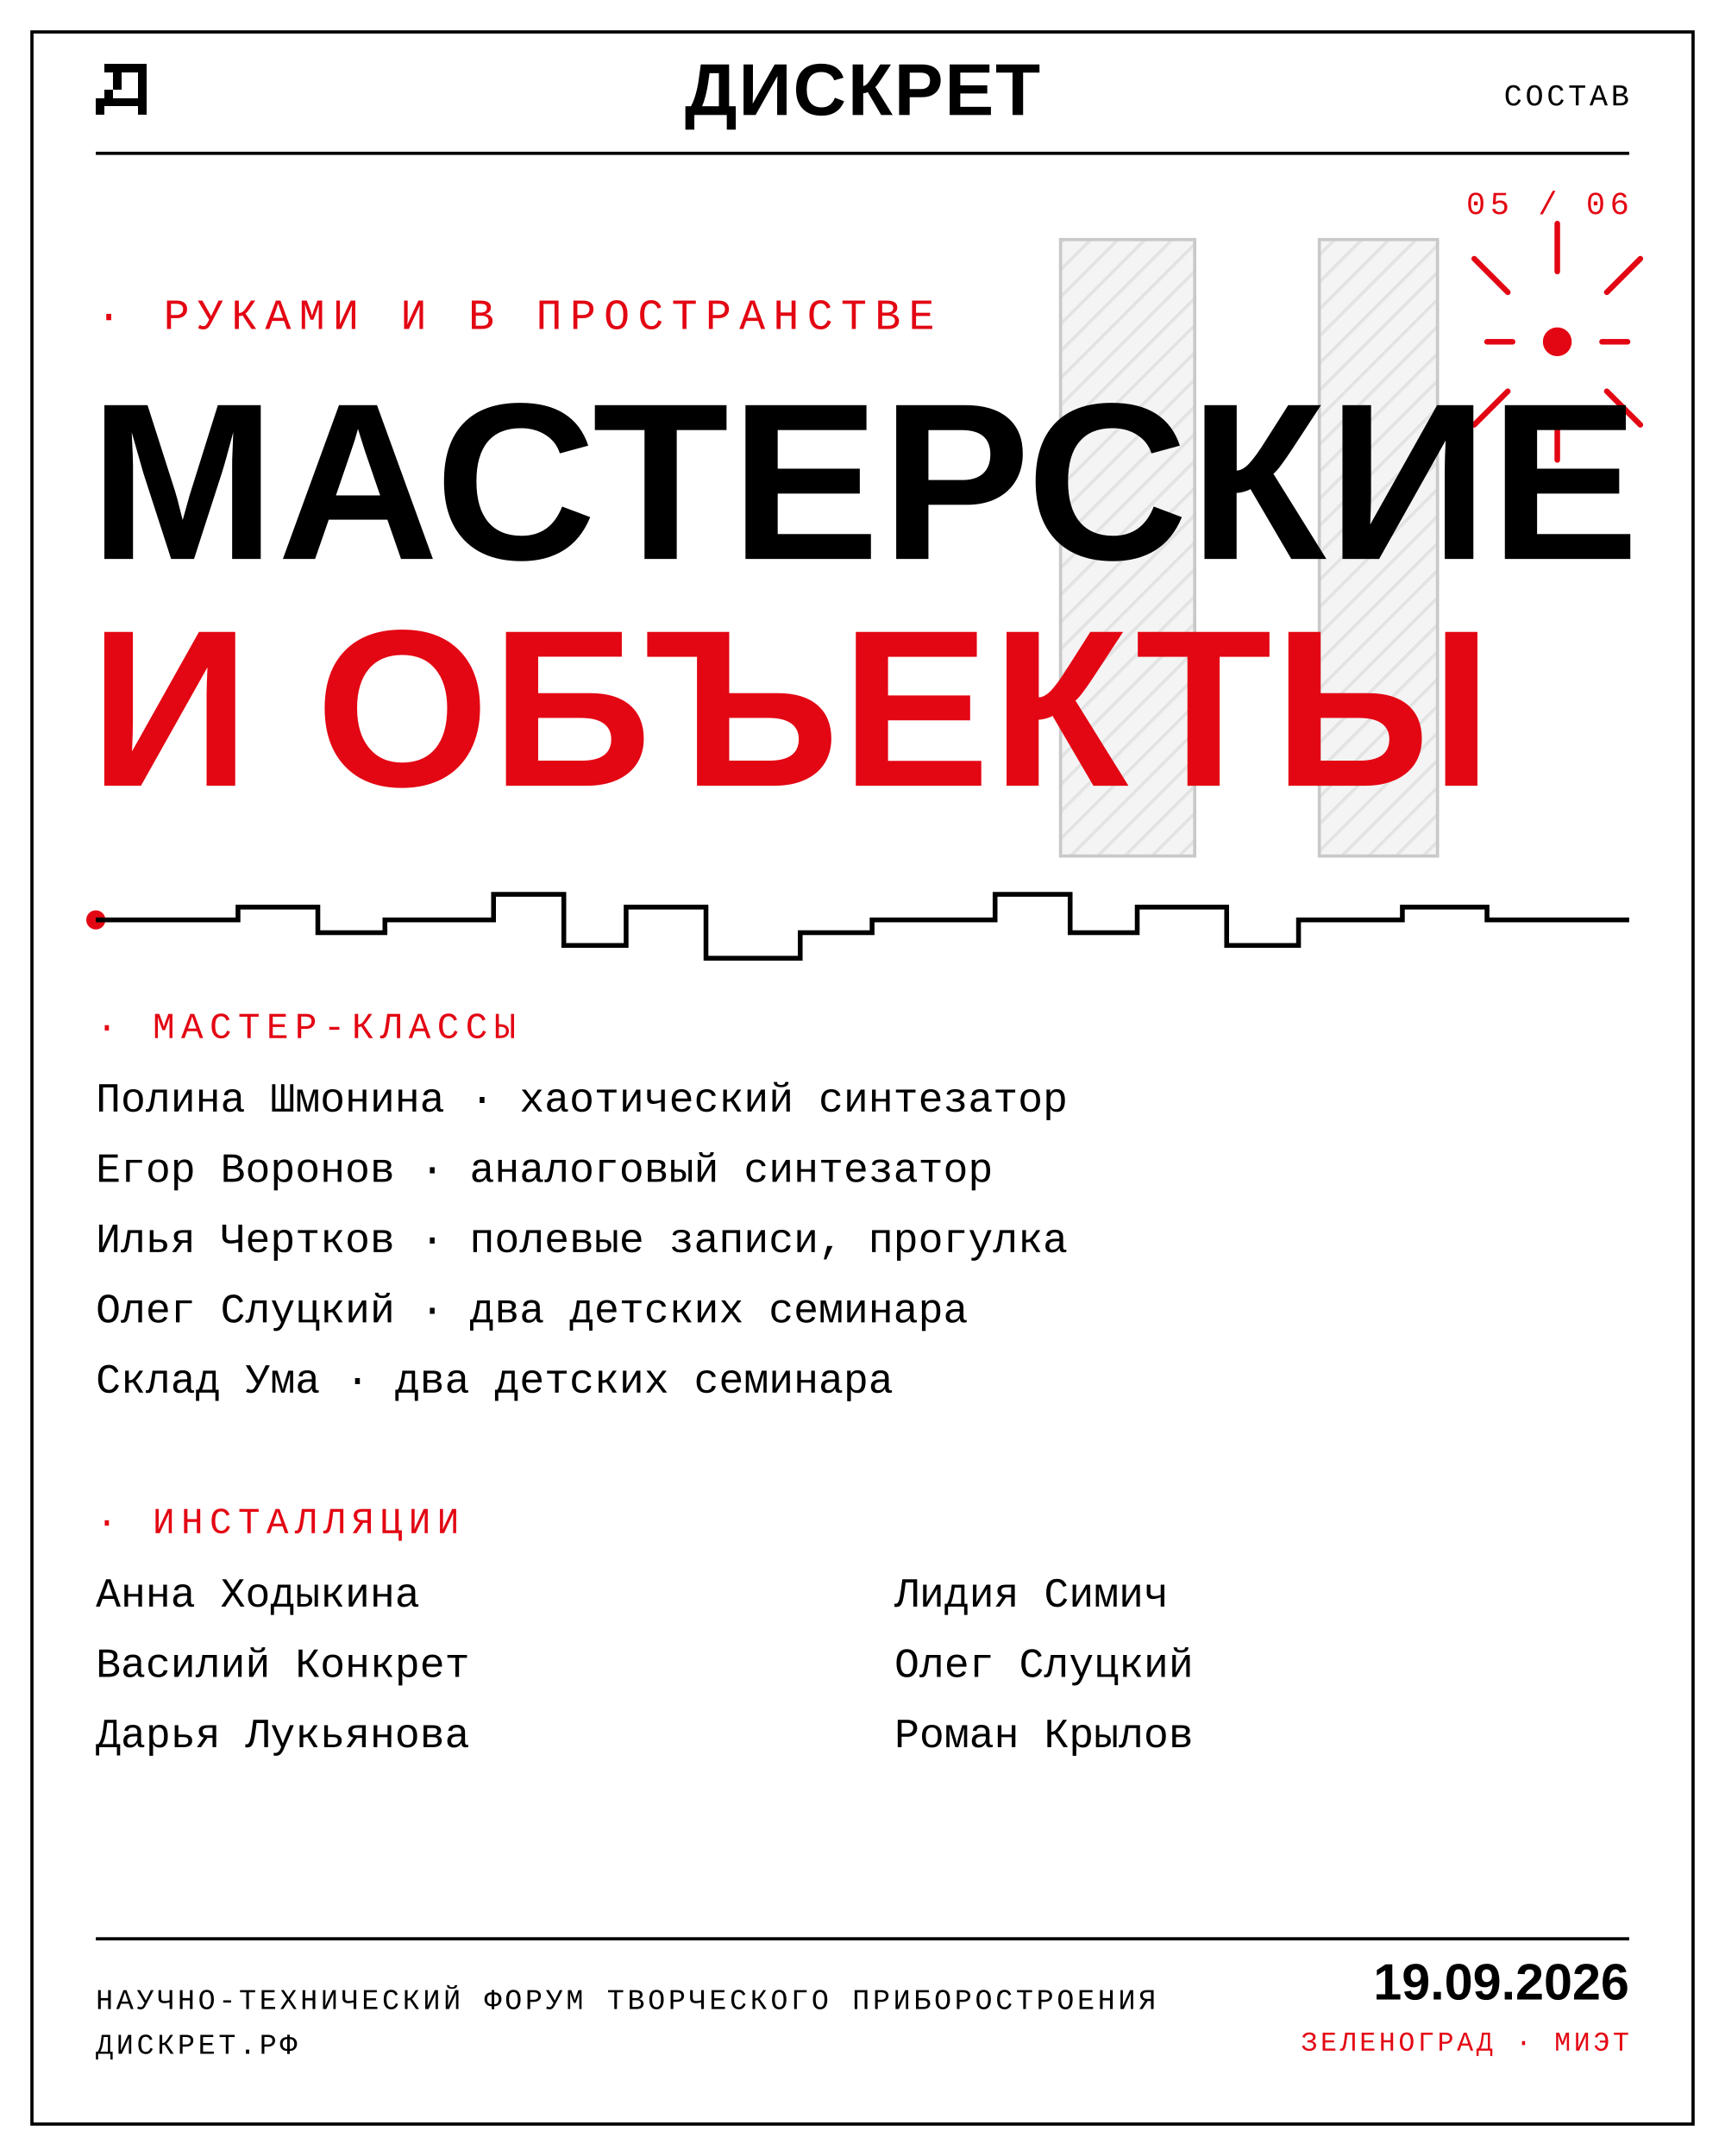
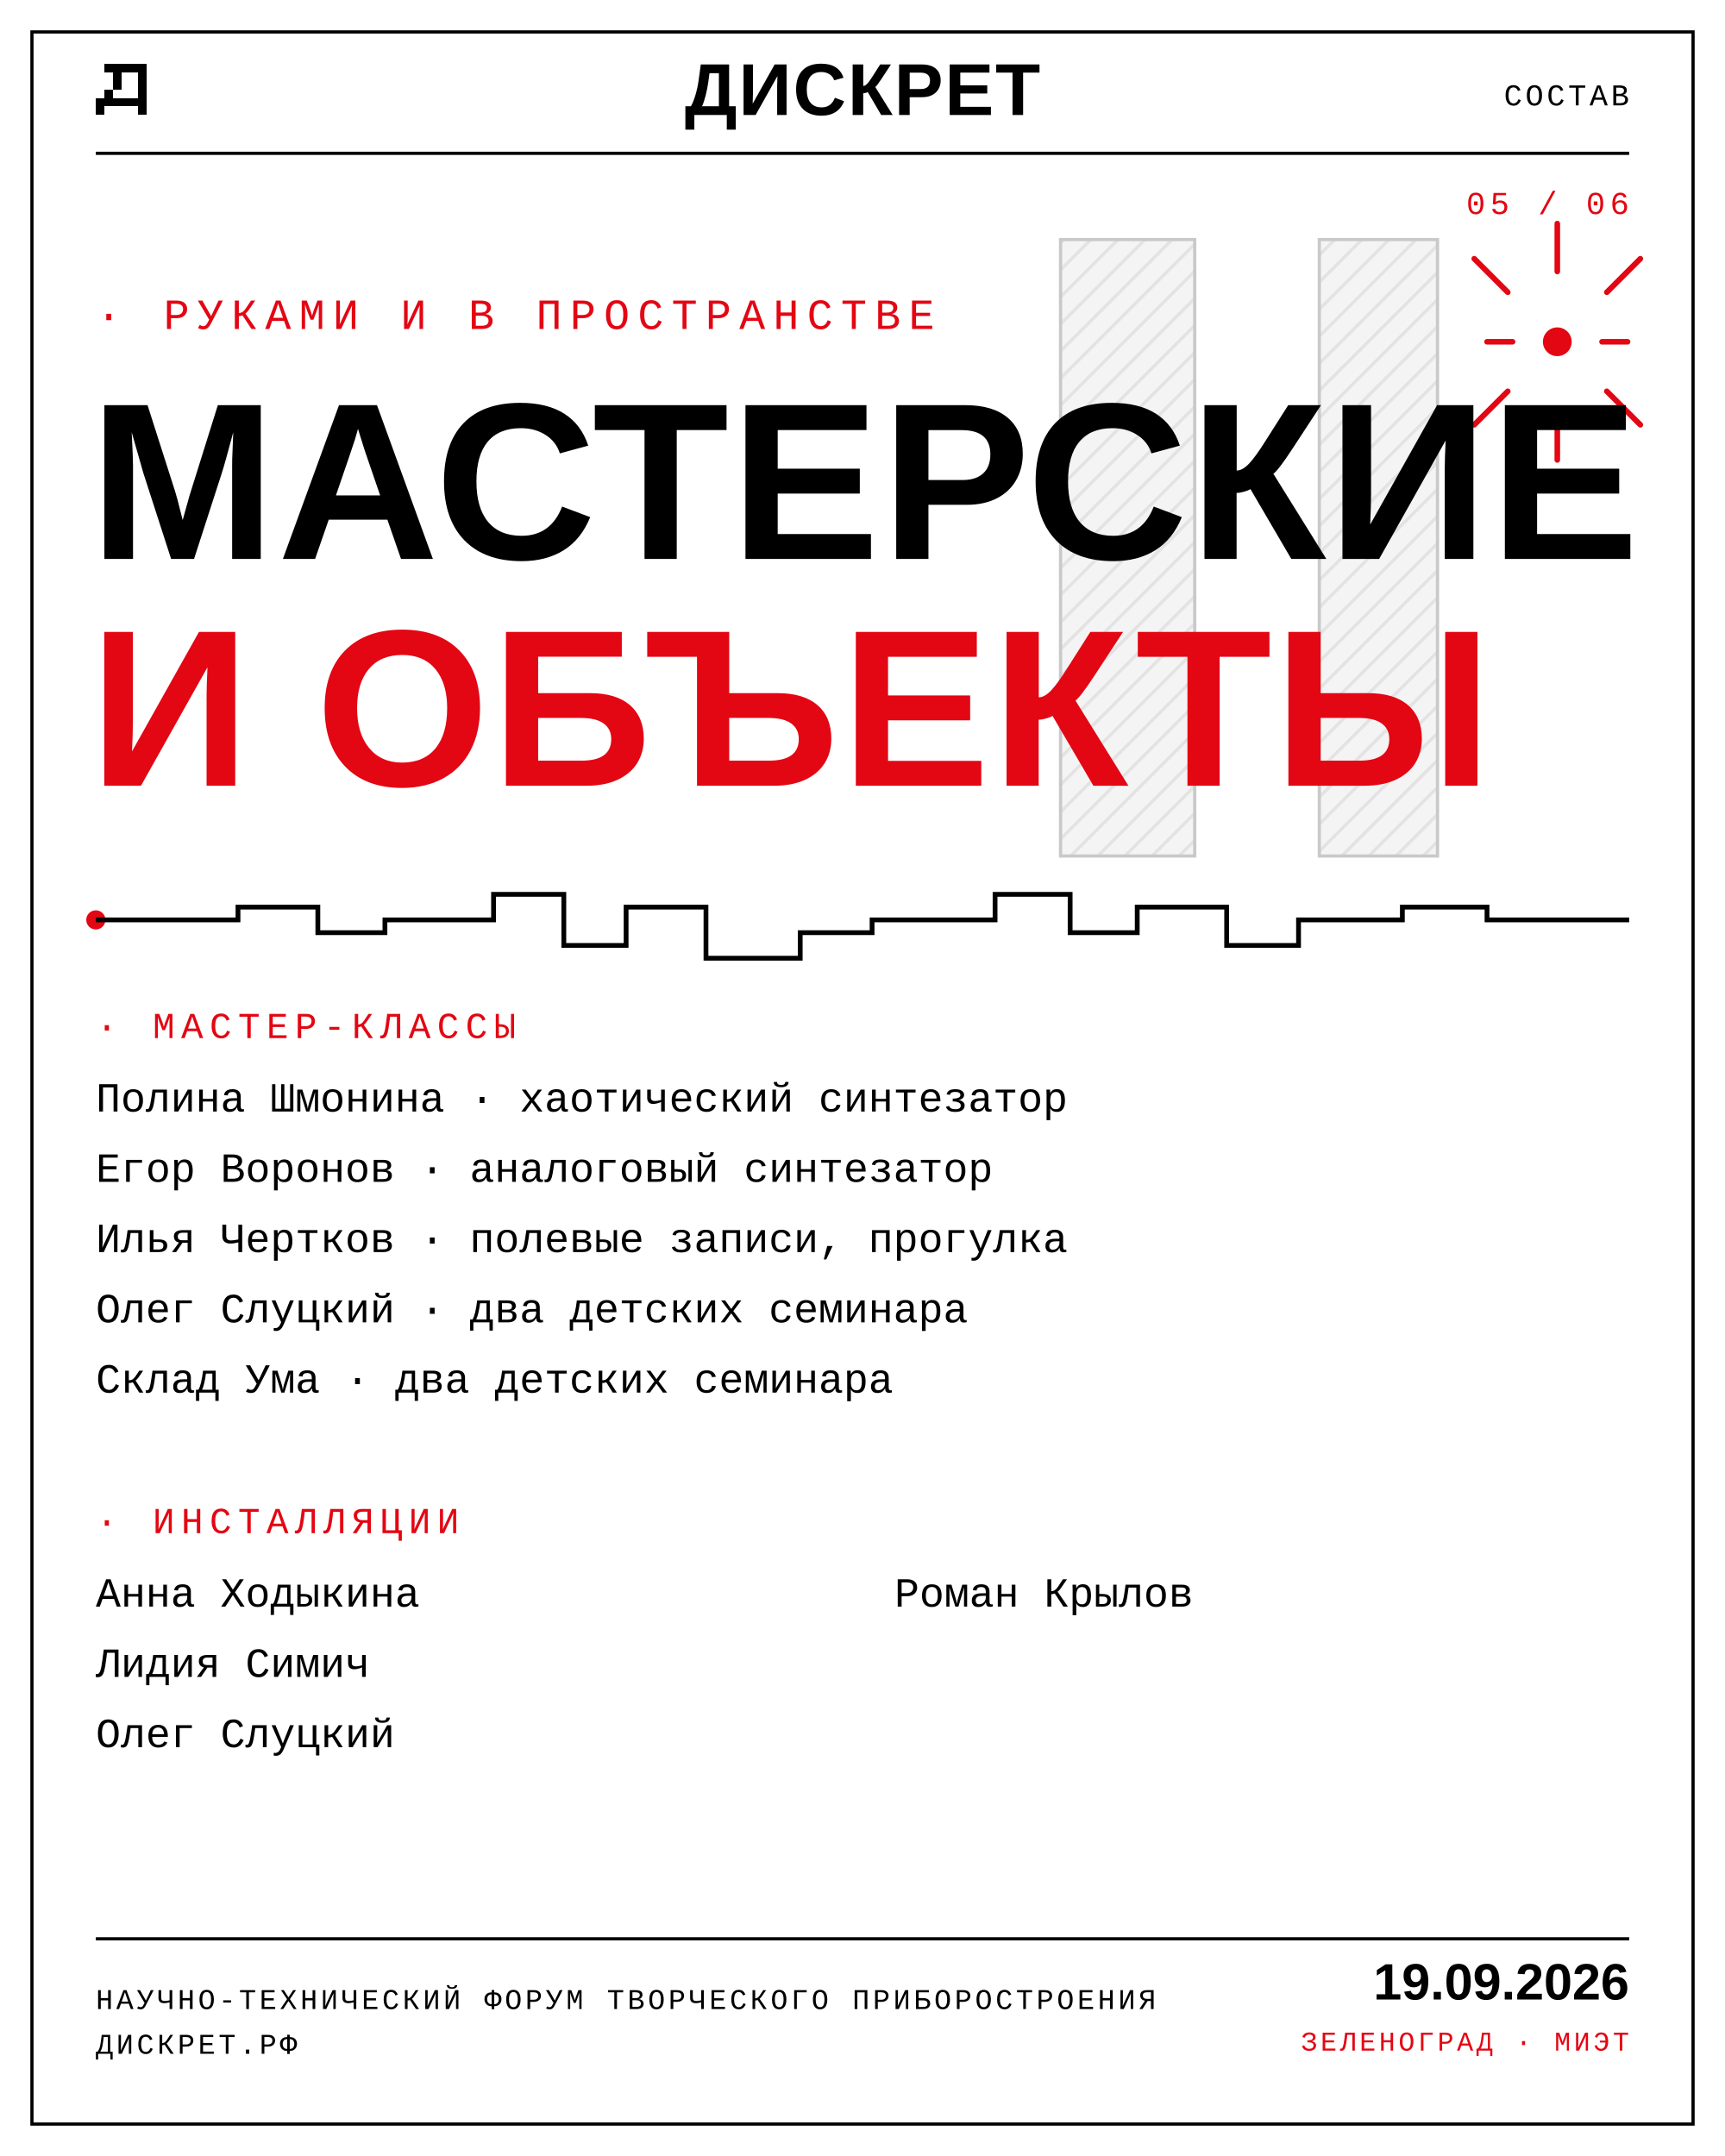
<svg xmlns="http://www.w3.org/2000/svg" width="1080" height="1350" viewBox="0 0 1080 1350" fill="none" font-family="'Arial Narrow','Helvetica Neue',Arial,sans-serif">
  <defs>
    <g id="logoD" shape-rendering="crispEdges" transform="scale(0.66667)">
      <rect x="10" y="0" width="2" height="12" />
      <rect x="2" y="0" width="8" height="2" />
      <rect x="4" y="2" width="2" height="4" />
      <rect x="2" y="6" width="2" height="2" />
      <rect x="0" y="8" width="12" height="2" />
      <rect x="0" y="10" width="2" height="2" />
    </g>
    <pattern id="th" width="12" height="12" patternTransform="rotate(45)" patternUnits="userSpaceOnUse">
      <rect width="12" height="12" fill="#f4f4f4" />
      <line x1="0" y1="0" x2="0" y2="12" stroke="#e3e3e3" stroke-width="4" />
    </pattern>
  </defs>
  <rect width="1080" height="1350" fill="#FFFFFF" />
  <rect x="20" y="20" width="1040" height="1310" fill="none" stroke="#000" stroke-width="2" />
  <use href="#logoD" fill="#000" transform="translate(60,40) scale(4.0)" />
  <text x="540" y="72" text-anchor="middle" font-weight="800" font-size="46" letter-spacing="1" fill="#000">ДИСКРЕТ</text>
  <text x="1020" y="66" text-anchor="end" font-family="'Courier New',monospace" font-size="19" letter-spacing="2" fill="#000">СОСТАВ</text>
  <line x1="60" y1="96" x2="1020" y2="96" stroke="#000" stroke-width="2" />
  <text x="1020" y="134" text-anchor="end" font-family="'Courier New',monospace" font-size="20" letter-spacing="3" fill="#E30613">05 / 06</text>
  <g stroke="#c9c9c9" stroke-width="2">
    <rect x="664" y="150" width="84" height="386" fill="url(#th)" />
    <rect x="826" y="150" width="74" height="386" fill="url(#th)" />
  </g>
  <g stroke="#E30613" stroke-width="3.5" stroke-linecap="round">
    <line x1="975" y1="170" x2="975" y2="140" />
    <line x1="975" y1="258" x2="975" y2="288" />
    <line x1="931" y1="214" x2="947" y2="214" />
    <line x1="1003" y1="214" x2="1019" y2="214" />
    <line x1="944" y1="183" x2="923" y2="162" />
    <line x1="1006" y1="183" x2="1027" y2="162" />
    <line x1="944" y1="245" x2="923" y2="266" />
    <line x1="1006" y1="245" x2="1027" y2="266" />
  </g>
  <circle cx="975" cy="214" r="9" fill="#E30613" />
  <text x="60" y="206" font-family="'Courier New',monospace" font-size="27" letter-spacing="5" fill="#E30613">· РУКАМИ И В ПРОСТРАНСТВЕ</text>
  <text x="56" y="350" font-weight="800" font-size="140" letter-spacing="1" fill="#000" textLength="960" lengthAdjust="spacingAndGlyphs">МАСТЕРСКИЕ</text>
  <text x="56" y="492" font-weight="800" font-size="140" letter-spacing="1" fill="#E30613">И ОБЪЕКТЫ</text>
  <circle cx="60" cy="576" r="6" fill="#E30613" />
  <polyline points="60,576 149,576 149,568 199,568 199,584 241,584 241,576 309,576 309,560 353,560 353,592 392,592 392,568 442,568 442,600 501,600 501,584 546,584 546,576 623,576 623,560 670,560 670,584 712,584 712,568 768,568 768,592 813,592 813,576 878,576 878,568 931,568 931,576 1020,576" fill="none" stroke="#000" stroke-width="3" />
  <text x="60" y="650" font-family="'Courier New',monospace" font-size="23" letter-spacing="4" fill="#E30613">· МАСТЕР-КЛАССЫ</text>
  <text x="60" y="696" font-family="'Courier New',monospace" font-size="26" fill="#000">Полина Шмонина · хаотический синтезатор</text>
  <text x="60" y="740" font-family="'Courier New',monospace" font-size="26" fill="#000">Егор Воронов · аналоговый синтезатор</text>
  <text x="60" y="784" font-family="'Courier New',monospace" font-size="26" fill="#000">Илья Чертков · полевые записи, прогулка</text>
  <text x="60" y="828" font-family="'Courier New',monospace" font-size="26" fill="#000">Олег Слуцкий · два детских семинара</text>
  <text x="60" y="872" font-family="'Courier New',monospace" font-size="26" fill="#000">Склад Ума · два детских семинара</text>
  <text x="60" y="960" font-family="'Courier New',monospace" font-size="23" letter-spacing="4" fill="#E30613">· ИНСТАЛЛЯЦИИ</text>
  <text x="60" y="1006" font-family="'Courier New',monospace" font-size="26" fill="#000">Анна Ходыкина</text>
-   <text x="60" y="1050" font-family="'Courier New',monospace" font-size="26" fill="#000">Василий Конкрет</text>
-   <text x="60" y="1094" font-family="'Courier New',monospace" font-size="26" fill="#000">Дарья Лукьянова</text>
-   <text x="560" y="1006" font-family="'Courier New',monospace" font-size="26" fill="#000">Лидия Симич</text>
-   <text x="560" y="1050" font-family="'Courier New',monospace" font-size="26" fill="#000">Олег Слуцкий</text>
-   <text x="560" y="1094" font-family="'Courier New',monospace" font-size="26" fill="#000">Роман Крылов</text>
+   <text x="60" y="1050" font-family="'Courier New',monospace" font-size="26" fill="#000">Лидия Симич</text>
+   <text x="60" y="1094" font-family="'Courier New',monospace" font-size="26" fill="#000">Олег Слуцкий</text>
+   <text x="560" y="1006" font-family="'Courier New',monospace" font-size="26" fill="#000">Роман Крылов</text>
  <line x1="60" y1="1214" x2="1020" y2="1214" stroke="#000" stroke-width="2" />
  <text x="60" y="1258" font-family="'Courier New',monospace" font-size="18" letter-spacing="2" fill="#000">НАУЧНО-ТЕХНИЧЕСКИЙ ФОРУМ ТВОРЧЕСКОГО ПРИБОРОСТРОЕНИЯ</text>
  <text x="60" y="1286" font-family="'Courier New',monospace" font-size="18" letter-spacing="2" fill="#000">ДИСКРЕТ.РФ</text>
  <text x="1020" y="1252" text-anchor="end" font-weight="800" font-size="32" fill="#000">19.09.2026</text>
  <text x="1020" y="1284" text-anchor="end" font-family="'Courier New',monospace" font-size="17" letter-spacing="2" fill="#E30613">ЗЕЛЕНОГРАД · МИЭТ</text>
</svg>
